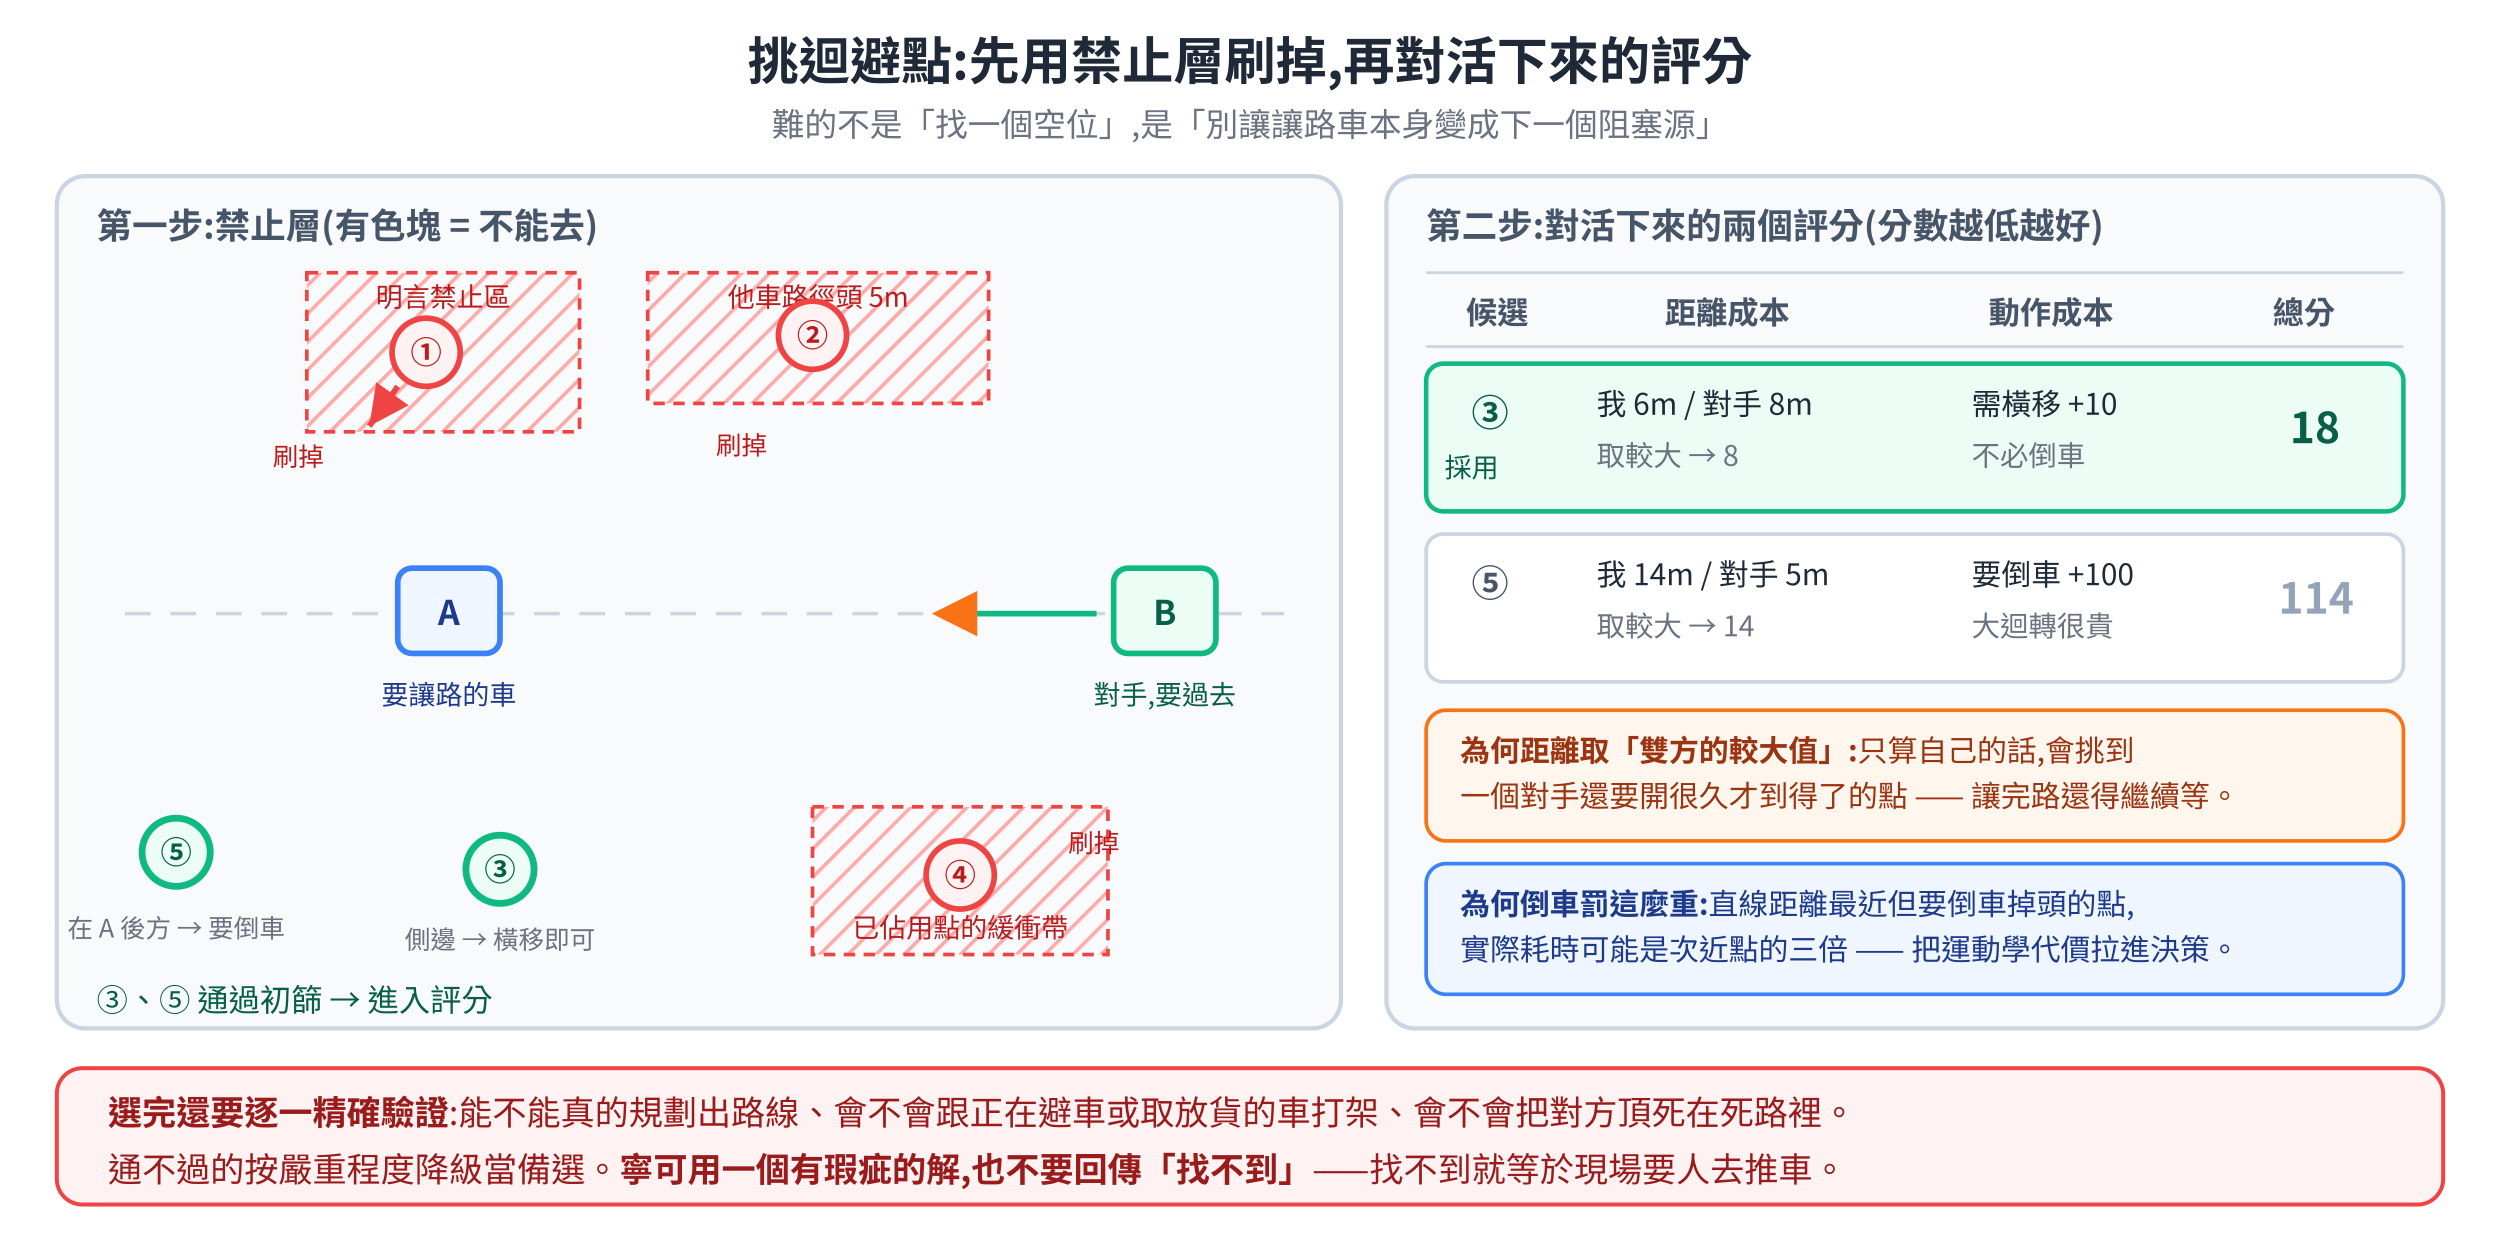
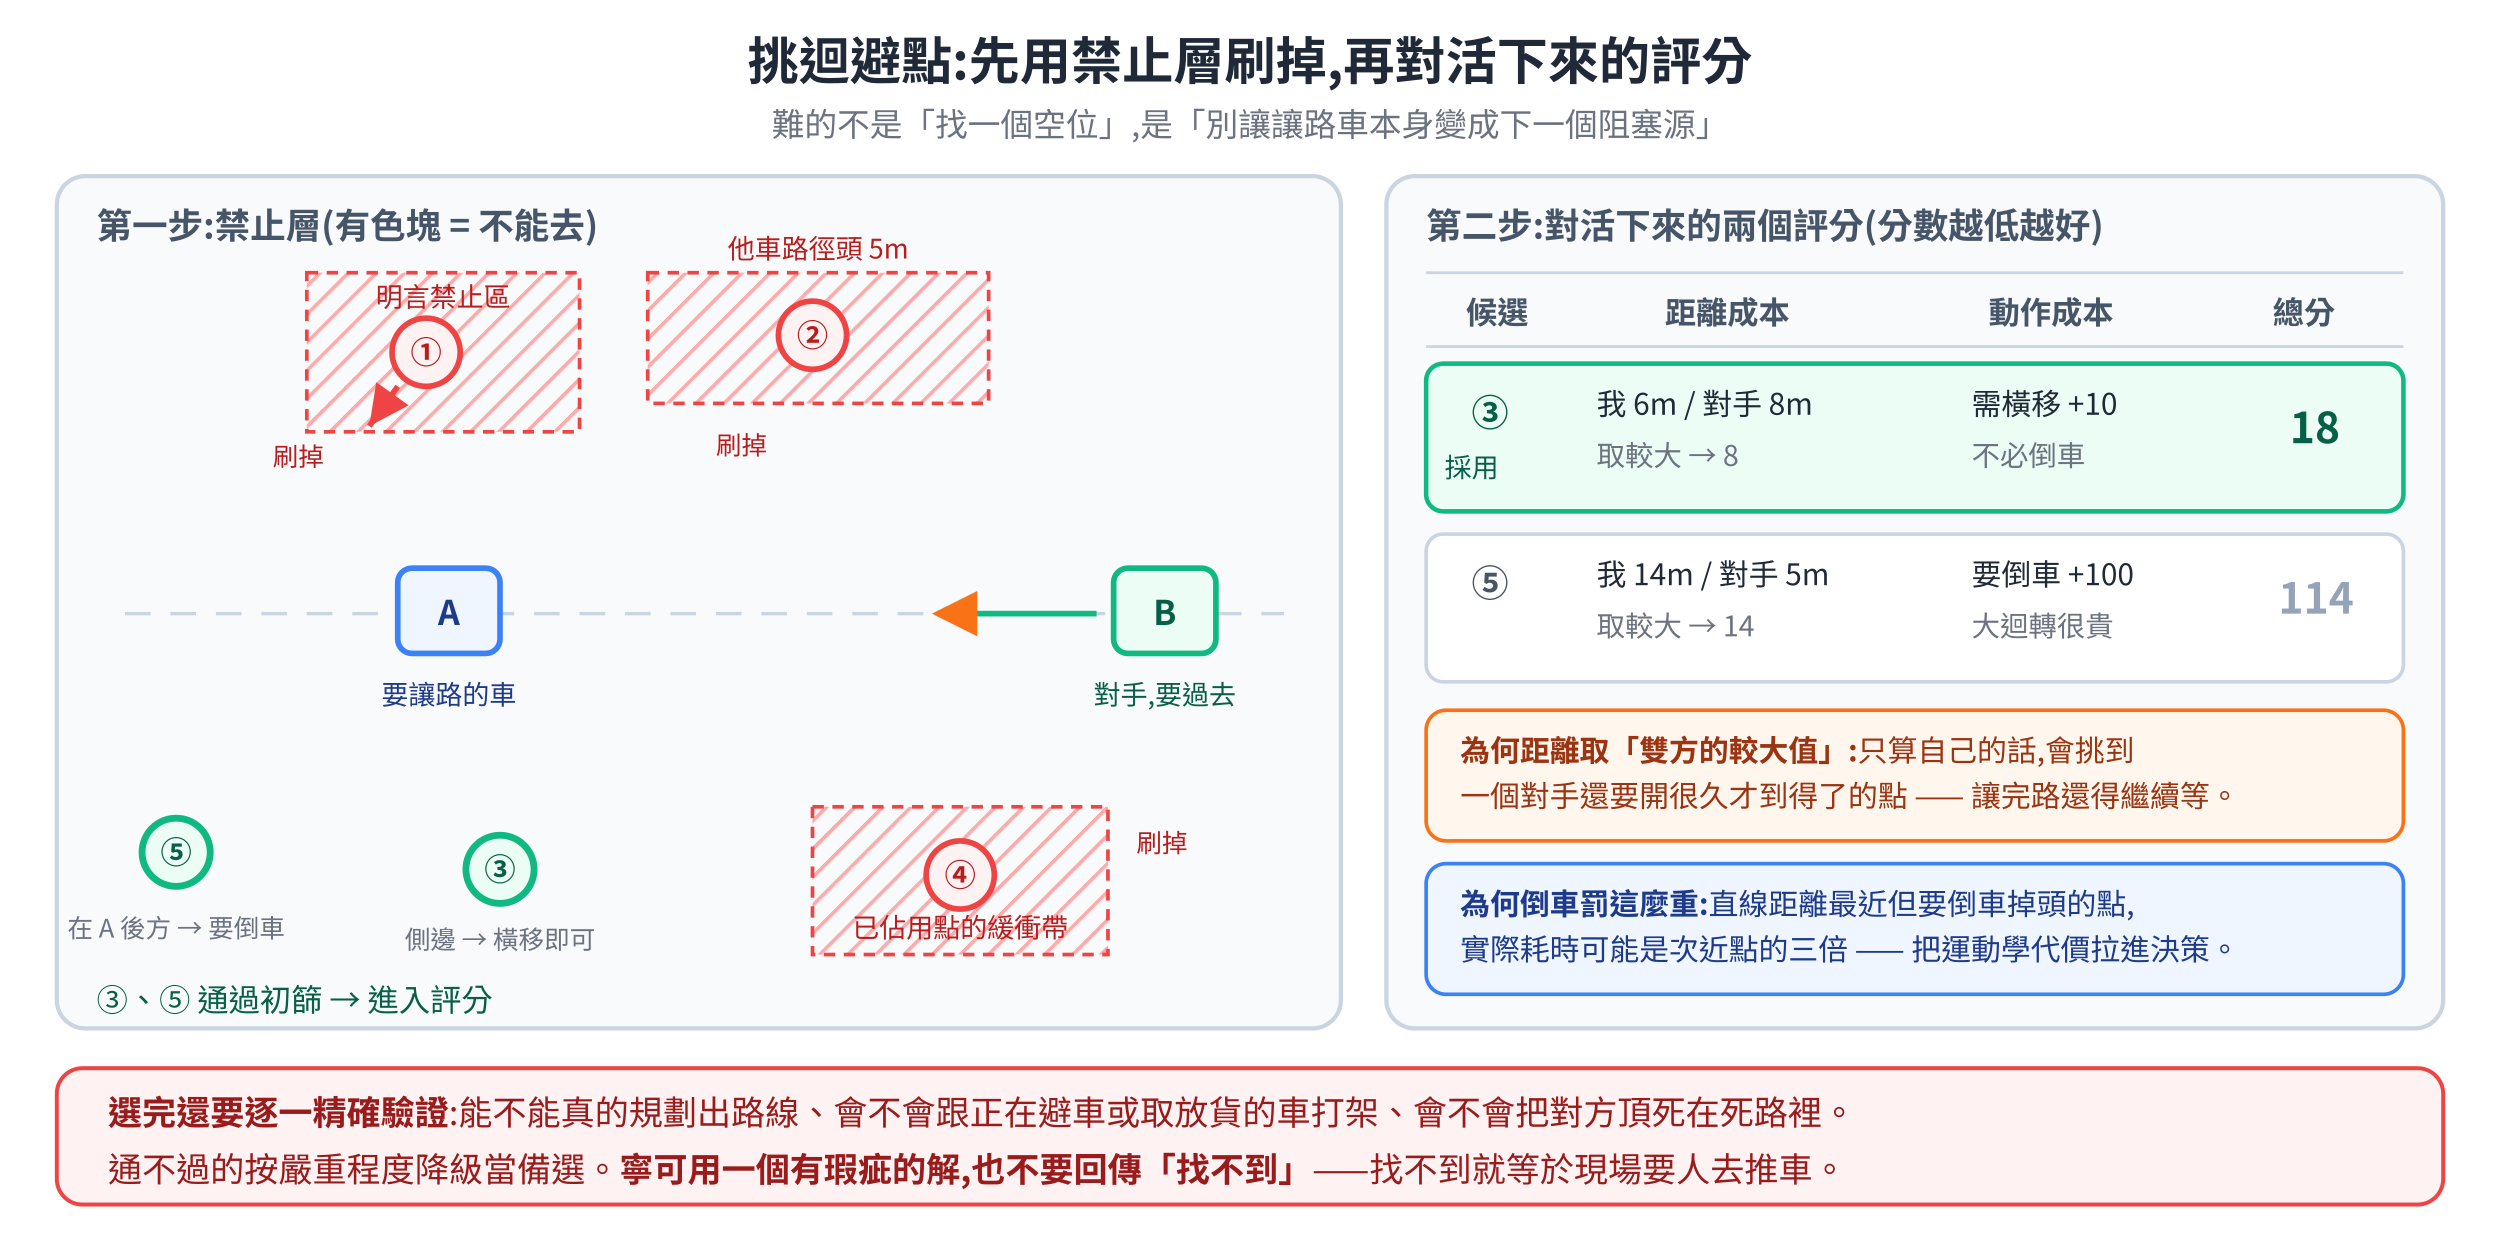
<svg xmlns="http://www.w3.org/2000/svg" viewBox="0 0 880 440" font-family="'Noto Sans CJK TC','PingFang TC','Microsoft JhengHei',sans-serif">
  <defs>
    <marker id="fo" markerWidth="10" markerHeight="10" refX="7" refY="4" orient="auto">
      <path d="M0,0 L8,4 L0,8 Z" fill="#F97316" />
    </marker>
    <marker id="fr" markerWidth="9" markerHeight="9" refX="7" refY="3.5" orient="auto">
      <path d="M0,0 L7,3.5 L0,7 Z" fill="#EF4444" />
    </marker>
    <pattern id="hatch" width="7" height="7" patternTransform="rotate(45)" patternUnits="userSpaceOnUse">
      <line x1="0" y1="0" x2="0" y2="7" stroke="#FCA5A5" stroke-width="2.5" />
    </pattern>
  </defs>
  <rect width="880" height="440" fill="#ffffff" />
  <text x="440" y="28" text-anchor="middle" font-size="18" font-weight="700" fill="#1F2937">挑迴避點:先用禁止層刷掉,再對活下來的評分</text>
  <text x="440" y="48" text-anchor="middle" font-size="11.5" fill="#6B7280">難的不是「找一個空位」,是「別讓讓路車本身變成下一個阻塞源」</text>
  <rect x="20" y="62" width="452" height="300" rx="10" fill="#F8FAFC" stroke="#CBD5E1" stroke-width="1.5" />
  <text x="34" y="84" font-size="12.5" font-weight="700" fill="#475569">第一步:禁止層(有色塊 = 不能去)</text>
  <rect x="108" y="96" width="96" height="56" fill="url(#hatch)" stroke="#EF4444" stroke-width="1.3" stroke-dasharray="4 3" />
  <text x="156" y="108" text-anchor="middle" font-size="9.5" fill="#B91C1C">明言禁止區</text>
  <rect x="228" y="96" width="120" height="46" fill="url(#hatch)" stroke="#EF4444" stroke-width="1.3" stroke-dasharray="4 3" />
-   <text x="288" y="108" text-anchor="middle" font-size="9.5" fill="#B91C1C">他車路徑頭 5m</text>
+   <text x="288" y="91" text-anchor="middle" font-size="9.5" fill="#B91C1C">他車路徑頭 5m</text>
  <rect x="286" y="284" width="104" height="52" fill="url(#hatch)" stroke="#EF4444" stroke-width="1.3" stroke-dasharray="4 3" />
  <text x="338" y="330" text-anchor="middle" font-size="9.5" fill="#B91C1C">已佔用點的緩衝帶</text>
  <line x1="44" y1="216" x2="452" y2="216" stroke="#CBD5E1" stroke-width="1.2" stroke-dasharray="9 7" />
  <rect x="140" y="200" width="36" height="30" rx="5" fill="#EFF6FF" stroke="#3B82F6" stroke-width="2" />
  <text x="158" y="220" text-anchor="middle" font-size="12" font-weight="700" fill="#1E3A8A">A</text>
  <text x="158" y="248" text-anchor="middle" font-size="9.5" fill="#1E3A8A">要讓路的車</text>
  <rect x="392" y="200" width="36" height="30" rx="5" fill="#ECFDF5" stroke="#10B981" stroke-width="2" />
  <text x="410" y="220" text-anchor="middle" font-size="12" font-weight="700" fill="#065F46">B</text>
  <text x="410" y="248" text-anchor="middle" font-size="9.5" fill="#065F46">對手,要過去</text>
  <line x1="386" y1="216" x2="330" y2="216" stroke="#10B981" stroke-width="2" marker-end="url(#fo)" />
  <g font-size="11" font-weight="700">
    <circle cx="150" cy="124" r="12" fill="#FEF2F2" stroke="#EF4444" stroke-width="2" />
    <text x="150" y="128" text-anchor="middle" fill="#B91C1C">①</text>
    <circle cx="286" cy="118" r="12" fill="#FEF2F2" stroke="#EF4444" stroke-width="2" />
    <text x="286" y="122" text-anchor="middle" fill="#B91C1C">②</text>
    <circle cx="176" cy="306" r="12" fill="#ECFDF5" stroke="#10B981" stroke-width="2.4" />
    <text x="176" y="310" text-anchor="middle" fill="#065F46">③</text>
    <circle cx="338" cy="308" r="12" fill="#FEF2F2" stroke="#EF4444" stroke-width="2" />
    <text x="338" y="312" text-anchor="middle" fill="#B91C1C">④</text>
    <circle cx="62" cy="300" r="12" fill="#ECFDF5" stroke="#10B981" stroke-width="2.4" />
    <text x="62" y="304" text-anchor="middle" fill="#065F46">⑤</text>
  </g>
  <line x1="140" y1="136" x2="130" y2="150" stroke="#EF4444" stroke-width="2" marker-end="url(#fr)" />
  <text x="96" y="164" font-size="9" fill="#B91C1C">刷掉</text>
  <text x="252" y="160" font-size="9" fill="#B91C1C">刷掉</text>
-   <text x="376" y="300" font-size="9" fill="#B91C1C">刷掉</text>
+   <text x="400" y="300" font-size="9" fill="#B91C1C">刷掉</text>
  <text x="62" y="330" text-anchor="middle" font-size="9" fill="#6B7280">在 A 後方 → 要倒車</text>
  <text x="176" y="334" text-anchor="middle" font-size="9" fill="#6B7280">側邊 → 橫移即可</text>
  <text x="34" y="356" font-size="11" fill="#065F46">③、⑤ 通過初篩 → 進入評分</text>
  <rect x="488" y="62" width="372" height="300" rx="10" fill="#F8FAFC" stroke="#CBD5E1" stroke-width="1.5" />
  <text x="502" y="84" font-size="12.5" font-weight="700" fill="#475569">第二步:對活下來的兩個評分(分數越低越好)</text>
  <line x1="502" y1="96" x2="846" y2="96" stroke="#CBD5E1" />
  <text x="516" y="114" font-size="11" font-weight="700" fill="#475569">候選</text>
  <text x="586" y="114" font-size="11" font-weight="700" fill="#475569">距離成本</text>
  <text x="700" y="114" font-size="11" font-weight="700" fill="#475569">動作成本</text>
  <text x="800" y="114" font-size="11" font-weight="700" fill="#475569">總分</text>
  <line x1="502" y1="122" x2="846" y2="122" stroke="#CBD5E1" />
  <rect x="502" y="128" width="344" height="52" rx="6" fill="#ECFDF5" stroke="#10B981" stroke-width="1.6" />
  <text x="518" y="150" font-size="13" font-weight="700" fill="#065F46">③</text>
  <text x="518" y="168" text-anchor="middle" font-size="9.5" fill="#065F46">採用</text>
  <text x="562" y="146" font-size="10.5" fill="#1F2937">我 6m / 對手 8m</text>
  <text x="562" y="164" font-size="10" fill="#6B7280">取較大 → 8</text>
  <text x="694" y="146" font-size="10.5" fill="#1F2937">需橫移 +10</text>
  <text x="694" y="164" font-size="10" fill="#6B7280">不必倒車</text>
  <text x="806" y="156" font-size="15" font-weight="700" fill="#065F46">18</text>
  <rect x="502" y="188" width="344" height="52" rx="6" fill="#ffffff" stroke="#CBD5E1" stroke-width="1.3" />
  <text x="518" y="210" font-size="13" font-weight="700" fill="#475569">⑤</text>
  <text x="562" y="206" font-size="10.5" fill="#1F2937">我 14m / 對手 5m</text>
  <text x="562" y="224" font-size="10" fill="#6B7280">取較大 → 14</text>
  <text x="694" y="206" font-size="10.5" fill="#1F2937">要倒車 +100</text>
  <text x="694" y="224" font-size="10" fill="#6B7280">大迴轉很貴</text>
  <text x="802" y="216" font-size="15" font-weight="700" fill="#94A3B8">114</text>
  <rect x="502" y="250" width="344" height="46" rx="7" fill="#FFF7ED" stroke="#F97316" stroke-width="1.3" />
  <text x="514" y="268" font-size="10.5" fill="#9A3412">
    <tspan font-weight="700">為何距離取「雙方的較大值」:</tspan>只算自己的話,會挑到</text>
  <text x="514" y="284" font-size="10.5" fill="#9A3412">一個對手還要開很久才到得了的點 —— 讓完路還得繼續等。</text>
  <rect x="502" y="304" width="344" height="46" rx="7" fill="#EFF6FF" stroke="#3B82F6" stroke-width="1.3" />
  <text x="514" y="322" font-size="10.5" fill="#1E3A8A">
    <tspan font-weight="700">為何倒車罰這麼重:</tspan>直線距離最近但要倒車掉頭的點,</text>
  <text x="514" y="338" font-size="10.5" fill="#1E3A8A">實際耗時可能是次近點的三倍 —— 把運動學代價拉進決策。</text>
  <rect x="20" y="376" width="840" height="48" rx="9" fill="#FEF2F2" stroke="#EF4444" stroke-width="1.4" />
  <text x="38" y="396" font-size="12" fill="#991B1B">
    <tspan font-weight="700">選完還要逐一精確驗證</tspan>:能不能真的規劃出路線、會不會跟正在避車或取放貨的車打架、會不會把對方頂死在死路裡。</text>
  <text x="38" y="416" font-size="12" fill="#991B1B">通不過的按嚴重程度降級當備選。<tspan font-weight="700">寧可用一個有瑕疵的解,也不要回傳「找不到」</tspan>——找不到就等於現場要人去推車。</text>
</svg>
